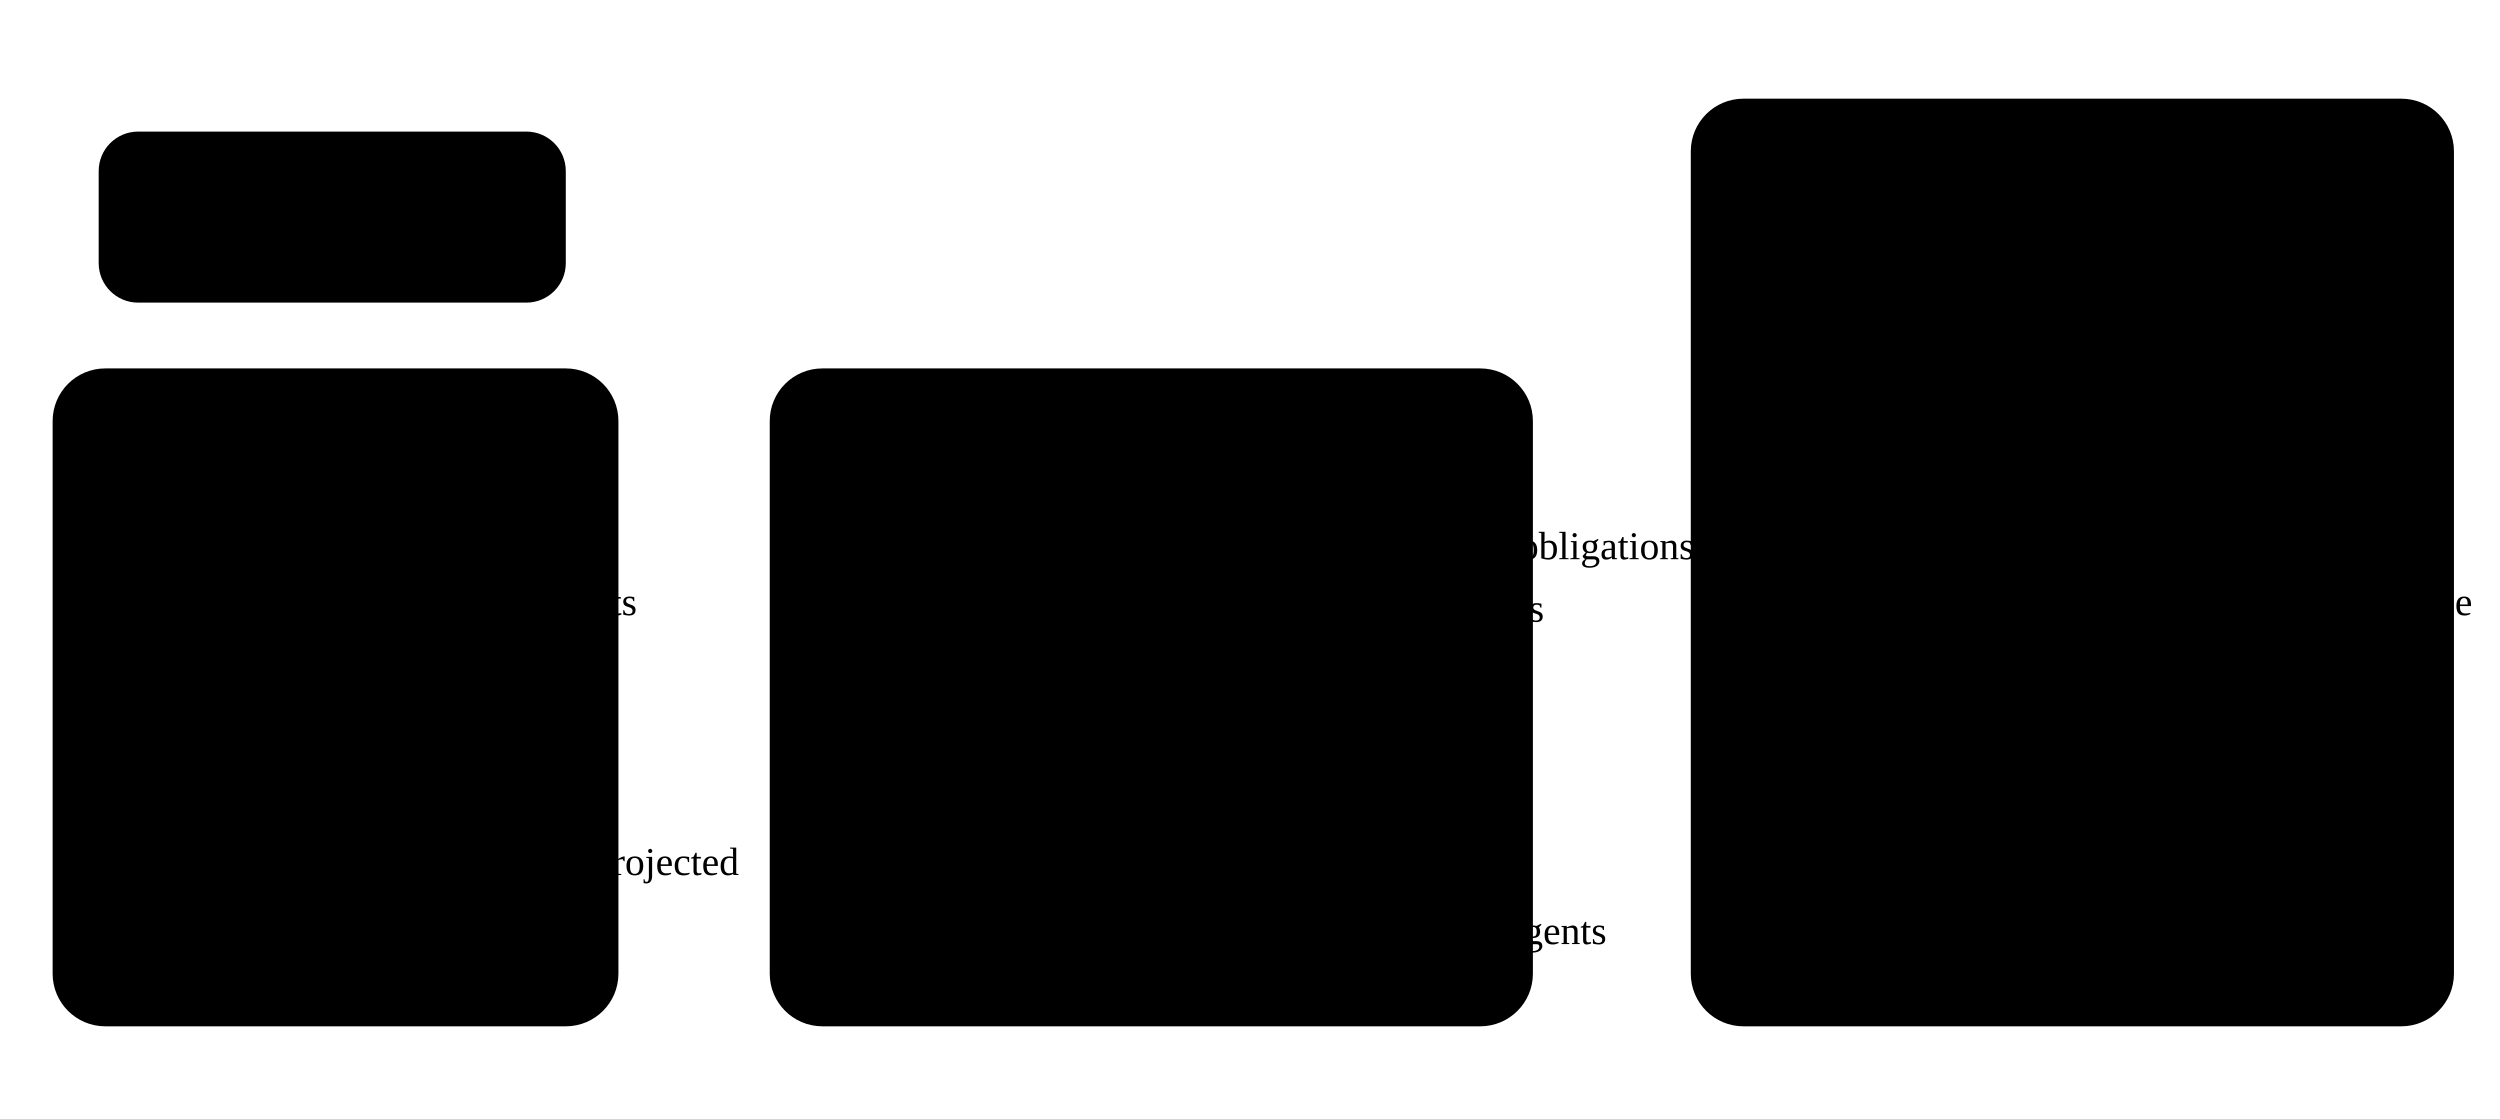
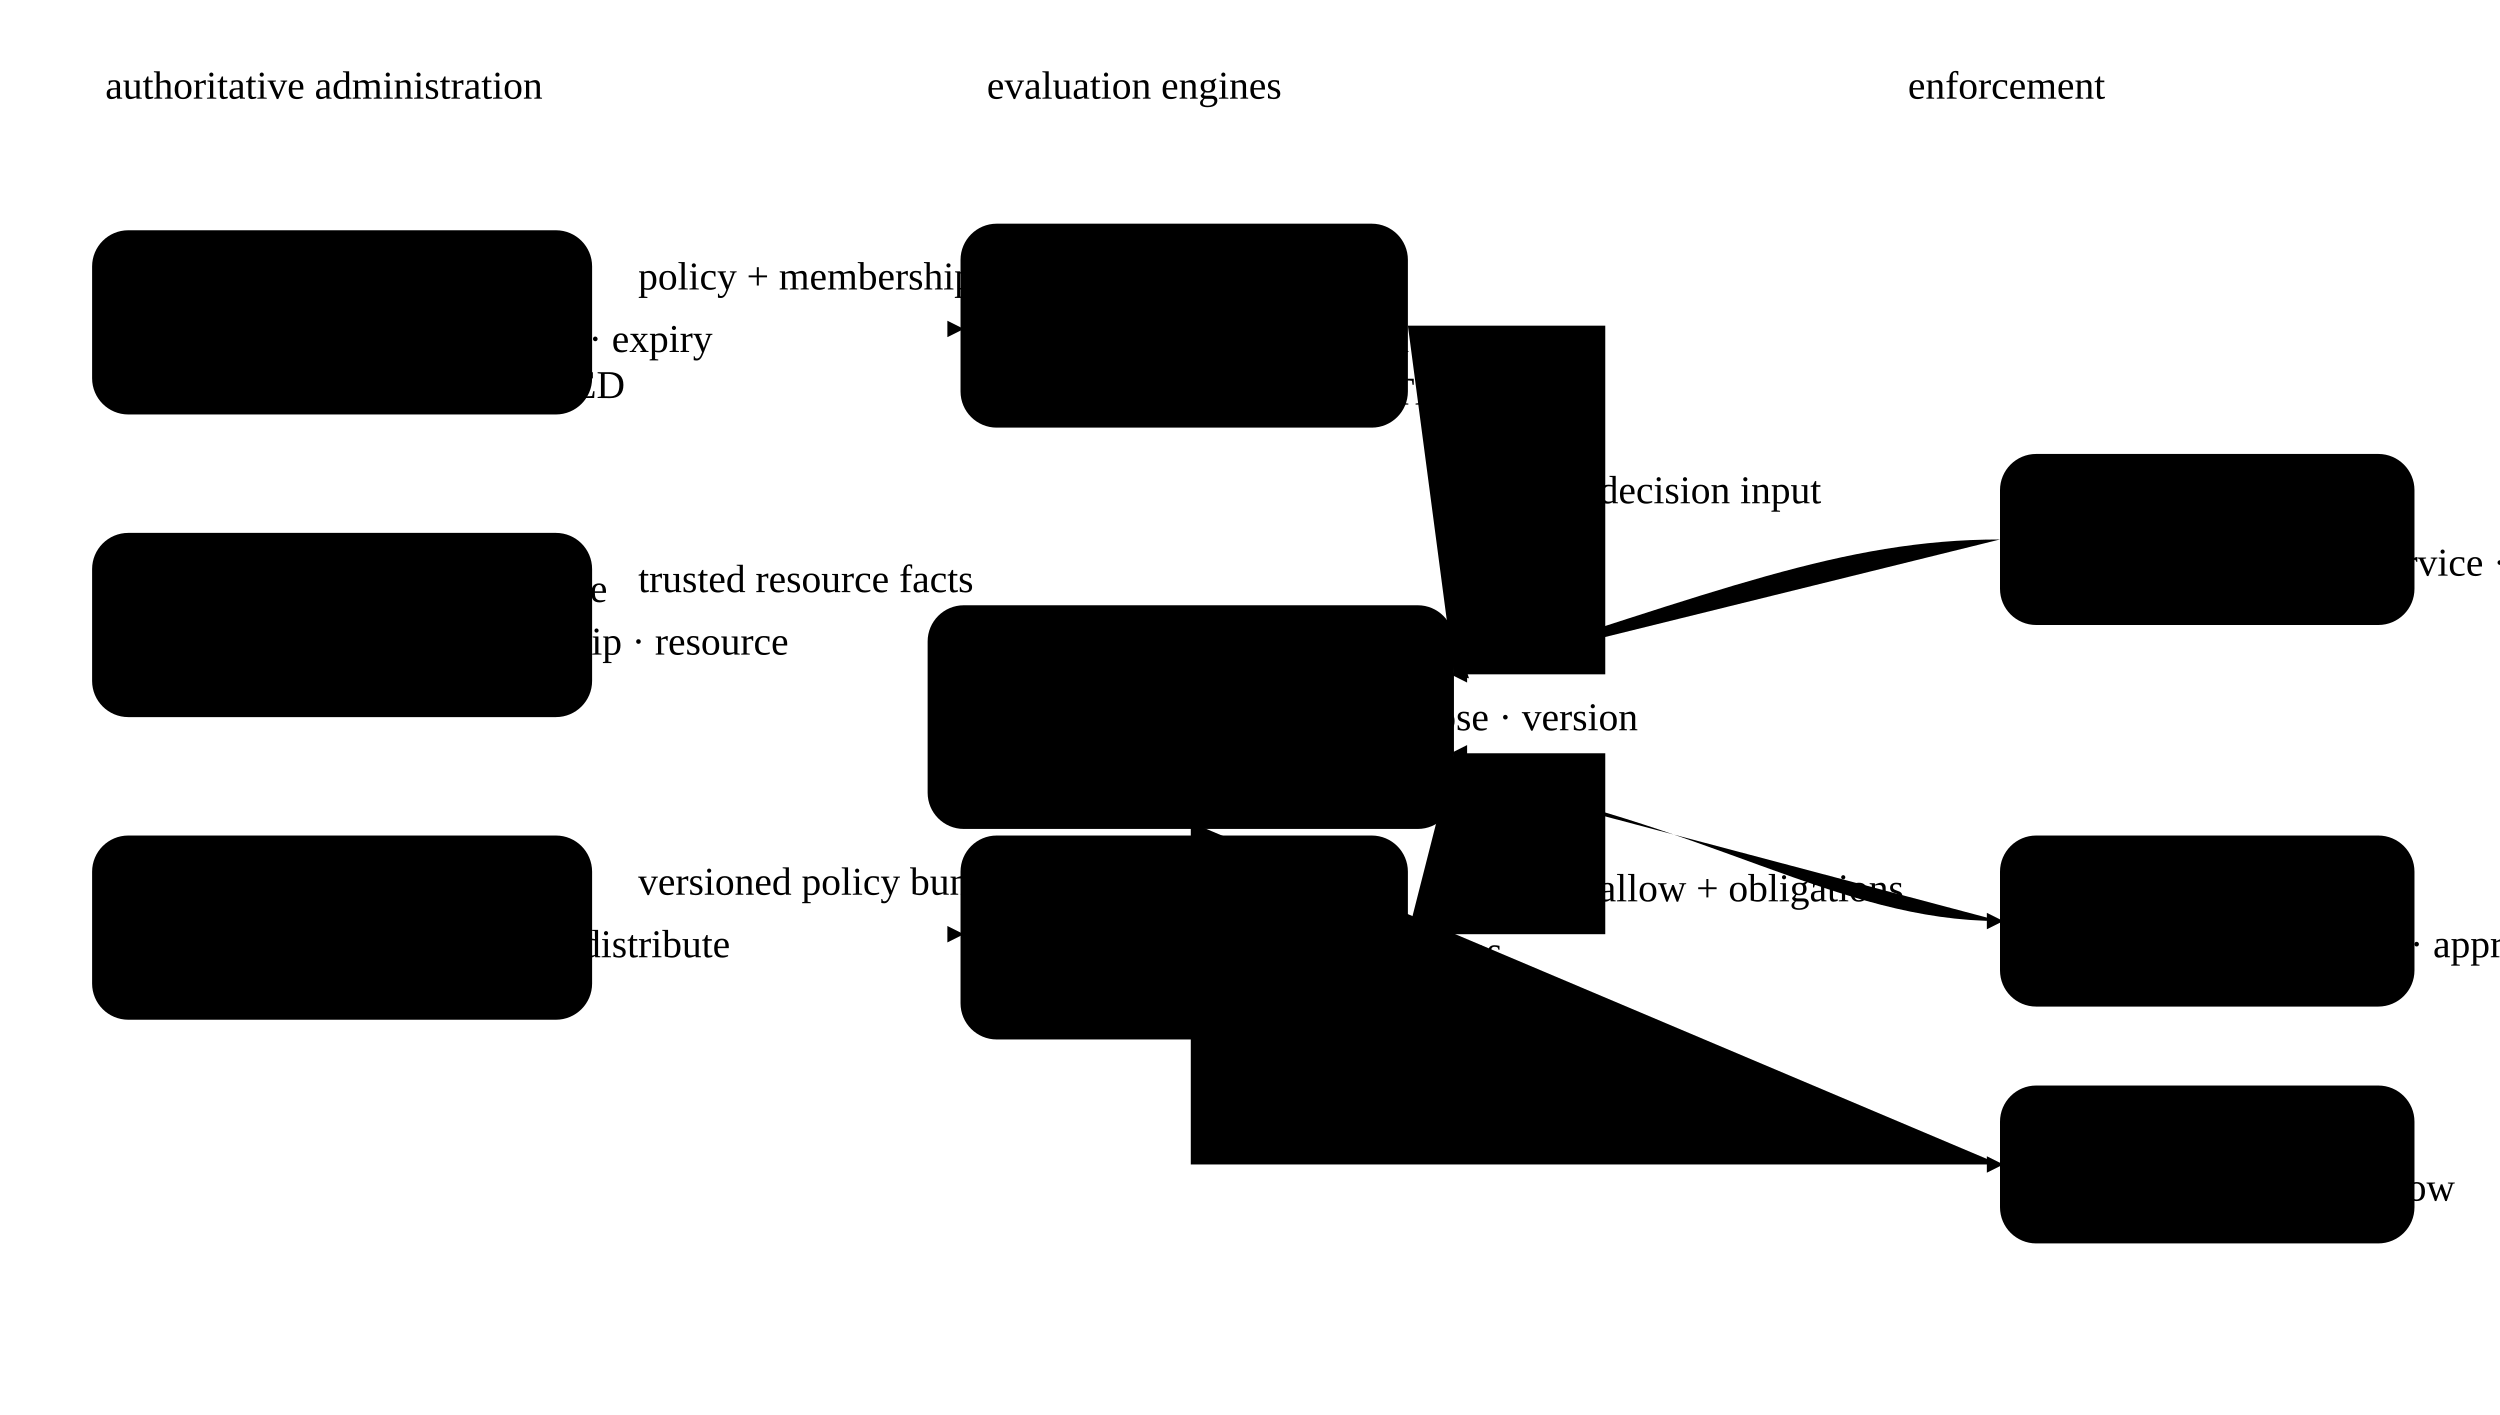
- <svg xmlns="http://www.w3.org/2000/svg" viewBox="0 0 760 340" role="img" aria-label="Authorization model: a provider authors a grant in the policy service, which is the durable record; the grant is published transactionally and projected into the relationship graph; the authorization service decides using the relationship plus the grant's own conditions; and the decision is enforced at the gateway, in the service, or inside the data plane, wherever there is enough context.">
+ <svg xmlns="http://www.w3.org/2000/svg" viewBox="0 0 760 430" role="img" aria-labelledby="am-title am-desc">
  <defs>
    <marker id="am-o" markerWidth="7" markerHeight="7" refX="5" refY="3.5" orient="auto">
      <path d="M1 1l5 2.5-5 2.5z" class="dx-arr-orange" />
    </marker>
    <marker id="am-n" markerWidth="7" markerHeight="7" refX="5" refY="3.5" orient="auto">
      <path d="M1 1l5 2.5-5 2.5z" class="dx-arr-navy" />
    </marker>
    <marker id="am-t" markerWidth="7" markerHeight="7" refX="5" refY="3.5" orient="auto">
      <path d="M1 1l5 2.5-5 2.5z" class="dx-arr-teal" />
    </marker>
+     <marker id="am-g" markerWidth="7" markerHeight="7" refX="5" refY="3.5" orient="auto">
+       <path d="M1 1l5 2.5-5 2.5z" class="dx-arr-green" />
+     </marker>
+     <marker id="am-b" markerWidth="7" markerHeight="7" refX="5" refY="3.5" orient="auto">
+       <path d="M1 1l5 2.5-5 2.5z" class="dx-arr-berry" />
+     </marker>
  </defs>
-   <rect class="dxz navy" x="16" y="112" width="172" height="200" rx="16" />
-   <text class="dxz-lbl navy" x="32" y="134">pap · the record</text>
-   <rect class="dxz navy" x="234" y="112" width="232" height="200" rx="16" />
-   <text class="dxz-lbl navy" x="250" y="134">pdp · the decision</text>
-   <rect class="dxz green" x="514" y="30" width="232" height="282" rx="16" />
-   <text class="dxz-lbl green" x="530" y="52">pep · the enforcement</text>
-   <path class="dxf orange calm" marker-end="url(#am-o)" d="M100,94 V144" />
-   <text class="dxe" x="110" y="124">grants access</text>
-   <path class="dxf teal calm" marker-end="url(#am-t)" d="M100,206 V246" />
-   <text class="dxe" x="110" y="230">outbox · one tx</text>
-   <path class="dxf teal calm" marker-end="url(#am-t)" d="M172,276 H246" />
-   <text class="dxe" x="180" y="266">projected</text>
-   <path class="dxf navy dashed calm" marker-end="url(#am-n)" d="M350,246 V216" />
-   <text class="dxe" x="360" y="236">relationships</text>
-   <path class="dxf navy calm" marker-end="url(#am-n)" d="M452,180 H526" />
-   <text class="dxe" x="452" y="170">+ obligations</text>
-   <g id="n-provider" class="dxn orange">
-     <rect class="dxn-box" x="30" y="40" width="142" height="52" rx="12" />
-     <text class="dxn-t" x="101" y="62">Provider</text>
-     <text class="dxn-s" x="101" y="78">or org admin</text>
+   <text class="dxz-lbl orange" x="32" y="30">authoritative administration</text>
+   <text class="dxz-lbl teal" x="300" y="30">evaluation engines</text>
+   <text class="dxz-lbl green" x="580" y="30">enforcement</text>
+   <path class="dxf teal calm" marker-end="url(#am-t)" d="M180 100H292" />
+   <path class="dxf teal calm" marker-end="url(#am-t)" d="M180 192H292" />
+   <path class="dxf teal calm" marker-end="url(#am-t)" d="M180 284H292" />
+   <path class="dxf navy calm" marker-end="url(#am-n)" d="M428 99H488V205H442" />
+   <path class="dxf navy calm" marker-end="url(#am-n)" d="M428 284H488V229H442" />
+   <path class="dxf orange calm" marker-end="url(#am-o)" d="M608 164C560 164 522 180 442 205" />
+   <text class="dxe" x="486" y="153">decision input</text>
+   <path class="dxf green calm" marker-end="url(#am-g)" d="M442 236C520 250 558 280 608 280" />
+   <text class="dxe" x="486" y="274">allow + obligations</text>
+   <path class="dxf berry dashed calm" marker-end="url(#am-b)" d="M362 250V354H608" />
+   <text class="dxe" x="398" y="343">deny / error · fail closed</text>
+   <text class="dxe" x="194" y="88">policy + membership events</text>
+   <text class="dxe" x="194" y="180">trusted resource facts</text>
+   <text class="dxe" x="194" y="272">versioned policy bundle</text>
+   <g class="dxn orange">
+     <rect class="dxn-box" x="28" y="70" width="152" height="56" rx="11" />
+     <text class="dxn-t" x="104" y="91">Policy Service</text>
+     <text class="dxn-s" x="104" y="107">grants · revoke · expiry</text>
+     <text class="dx-status impl" x="104" y="121">IMPLEMENTED</text>
  </g>
-   <g id="n-pap" class="dxn navy">
-     <rect class="dxn-box" x="30" y="148" width="142" height="58" rx="12" />
-     <text class="dxn-t" x="101" y="171">Policy Service</text>
-     <text class="dxn-s" x="101" y="187">expiry · constraints</text>
+   <g class="dxn orange">
+     <rect class="dxn-box" x="28" y="162" width="152" height="56" rx="11" />
+     <text class="dxn-t" x="104" y="183">User / Catalogue</text>
+     <text class="dxn-s" x="104" y="199">org · membership · resource</text>
+     <text class="dx-status partial" x="104" y="213">PARTIAL</text>
  </g>
-   <g id="n-mq" class="dxn teal dxn-store">
-     <rect class="dxn-box" x="30" y="250" width="142" height="52" rx="12" />
-     <text class="dxn-t" x="101" y="271">Messaging</text>
-     <text class="dxn-s" x="101" y="287">at-least-once</text>
+   <g class="dxn orange planned">
+     <rect class="dxn-box" x="28" y="254" width="152" height="56" rx="11" />
+     <text class="dxn-t" x="104" y="275">Policy pipeline</text>
+     <text class="dxn-s" x="104" y="291">review · sign · distribute</text>
+     <text class="dx-status planned" x="104" y="305">PLANNED</text>
  </g>
-   <g id="n-pdp" class="dxn navy">
-     <rect class="dxn-box" x="250" y="148" width="200" height="68" rx="12" />
-     <text class="dxn-t" x="350" y="173">Authorization</text>
-     <text class="dxn-s" x="350" y="189">relationship + conditions</text>
-     <text class="dxn-s" x="350" y="203">expiry on its own clock</text>
+   <g class="dxn teal dxn-store">
+     <rect class="dxn-box" x="292" y="68" width="136" height="62" rx="11" />
+     <text class="dxn-t" x="360" y="91">OpenFGA</text>
+     <text class="dxn-s" x="360" y="107">ReBAC graph</text>
+     <text class="dx-status impl" x="360" y="123">IMPLEMENTED</text>
  </g>
-   <g id="n-graph" class="dxn navy dxn-store">
-     <rect class="dxn-box" x="250" y="250" width="200" height="52" rx="12" />
-     <text class="dxn-t" x="350" y="271">Relationship graph</text>
-     <text class="dxn-s" x="350" y="287">users · orgs · groups · agents</text>
+   <g class="dxn navy">
+     <rect class="dxn-box" x="282" y="184" width="160" height="68" rx="11" />
+     <text class="dxn-t" x="362" y="206">dx-authz-go</text>
+     <text class="dxn-s" x="362" y="222">validate · compose · version</text>
+     <text class="dx-status partial" x="362" y="242">PARTIAL</text>
  </g>
-   <g id="n-gw" class="dxn green">
-     <rect class="dxn-box" x="530" y="64" width="200" height="52" rx="12" />
-     <text class="dxn-t" x="630" y="85">API Gateway</text>
-     <text class="dxn-s" x="630" y="101">coarse · early rejection</text>
+   <g class="dxn teal planned">
+     <rect class="dxn-box" x="292" y="254" width="136" height="62" rx="11" />
+     <text class="dxn-t" x="360" y="277">OPA</text>
+     <text class="dxn-s" x="360" y="293">ABAC · obligations</text>
+     <text class="dx-status planned" x="360" y="309">PLANNED</text>
  </g>
-   <g id="n-svc" class="dxn green">
-     <rect class="dxn-box" x="530" y="150" width="200" height="52" rx="12" />
-     <text class="dxn-t" x="630" y="171">Service</text>
-     <text class="dxn-s" x="630" y="187">resolves the real resource</text>
+   <g class="dxn green">
+     <rect class="dxn-box" x="608" y="138" width="126" height="52" rx="11" />
+     <text class="dxn-t" x="671" y="159">PEP context</text>
+     <text class="dxn-s" x="671" y="175">gateway · service · MCP</text>
  </g>
-   <g id="n-dp" class="dxn green">
-     <rect class="dxn-box" x="530" y="236" width="200" height="52" rx="12" />
-     <text class="dxn-t" x="630" y="257">Data plane</text>
-     <text class="dxn-s" x="630" y="273">rows · fields · volume</text>
+   <g class="dxn green">
+     <rect class="dxn-box" x="608" y="254" width="126" height="52" rx="11" />
+     <text class="dxn-t" x="671" y="275">PEP enforce</text>
+     <text class="dxn-s" x="671" y="291">filter · mask · approve</text>
+   </g>
+   <g class="dxn berry">
+     <rect class="dxn-box" x="608" y="330" width="126" height="48" rx="11" />
+     <text class="dxn-t" x="671" y="350">Deny</text>
+     <text class="dxn-s" x="671" y="365">no partial allow</text>
  </g>
</svg>
